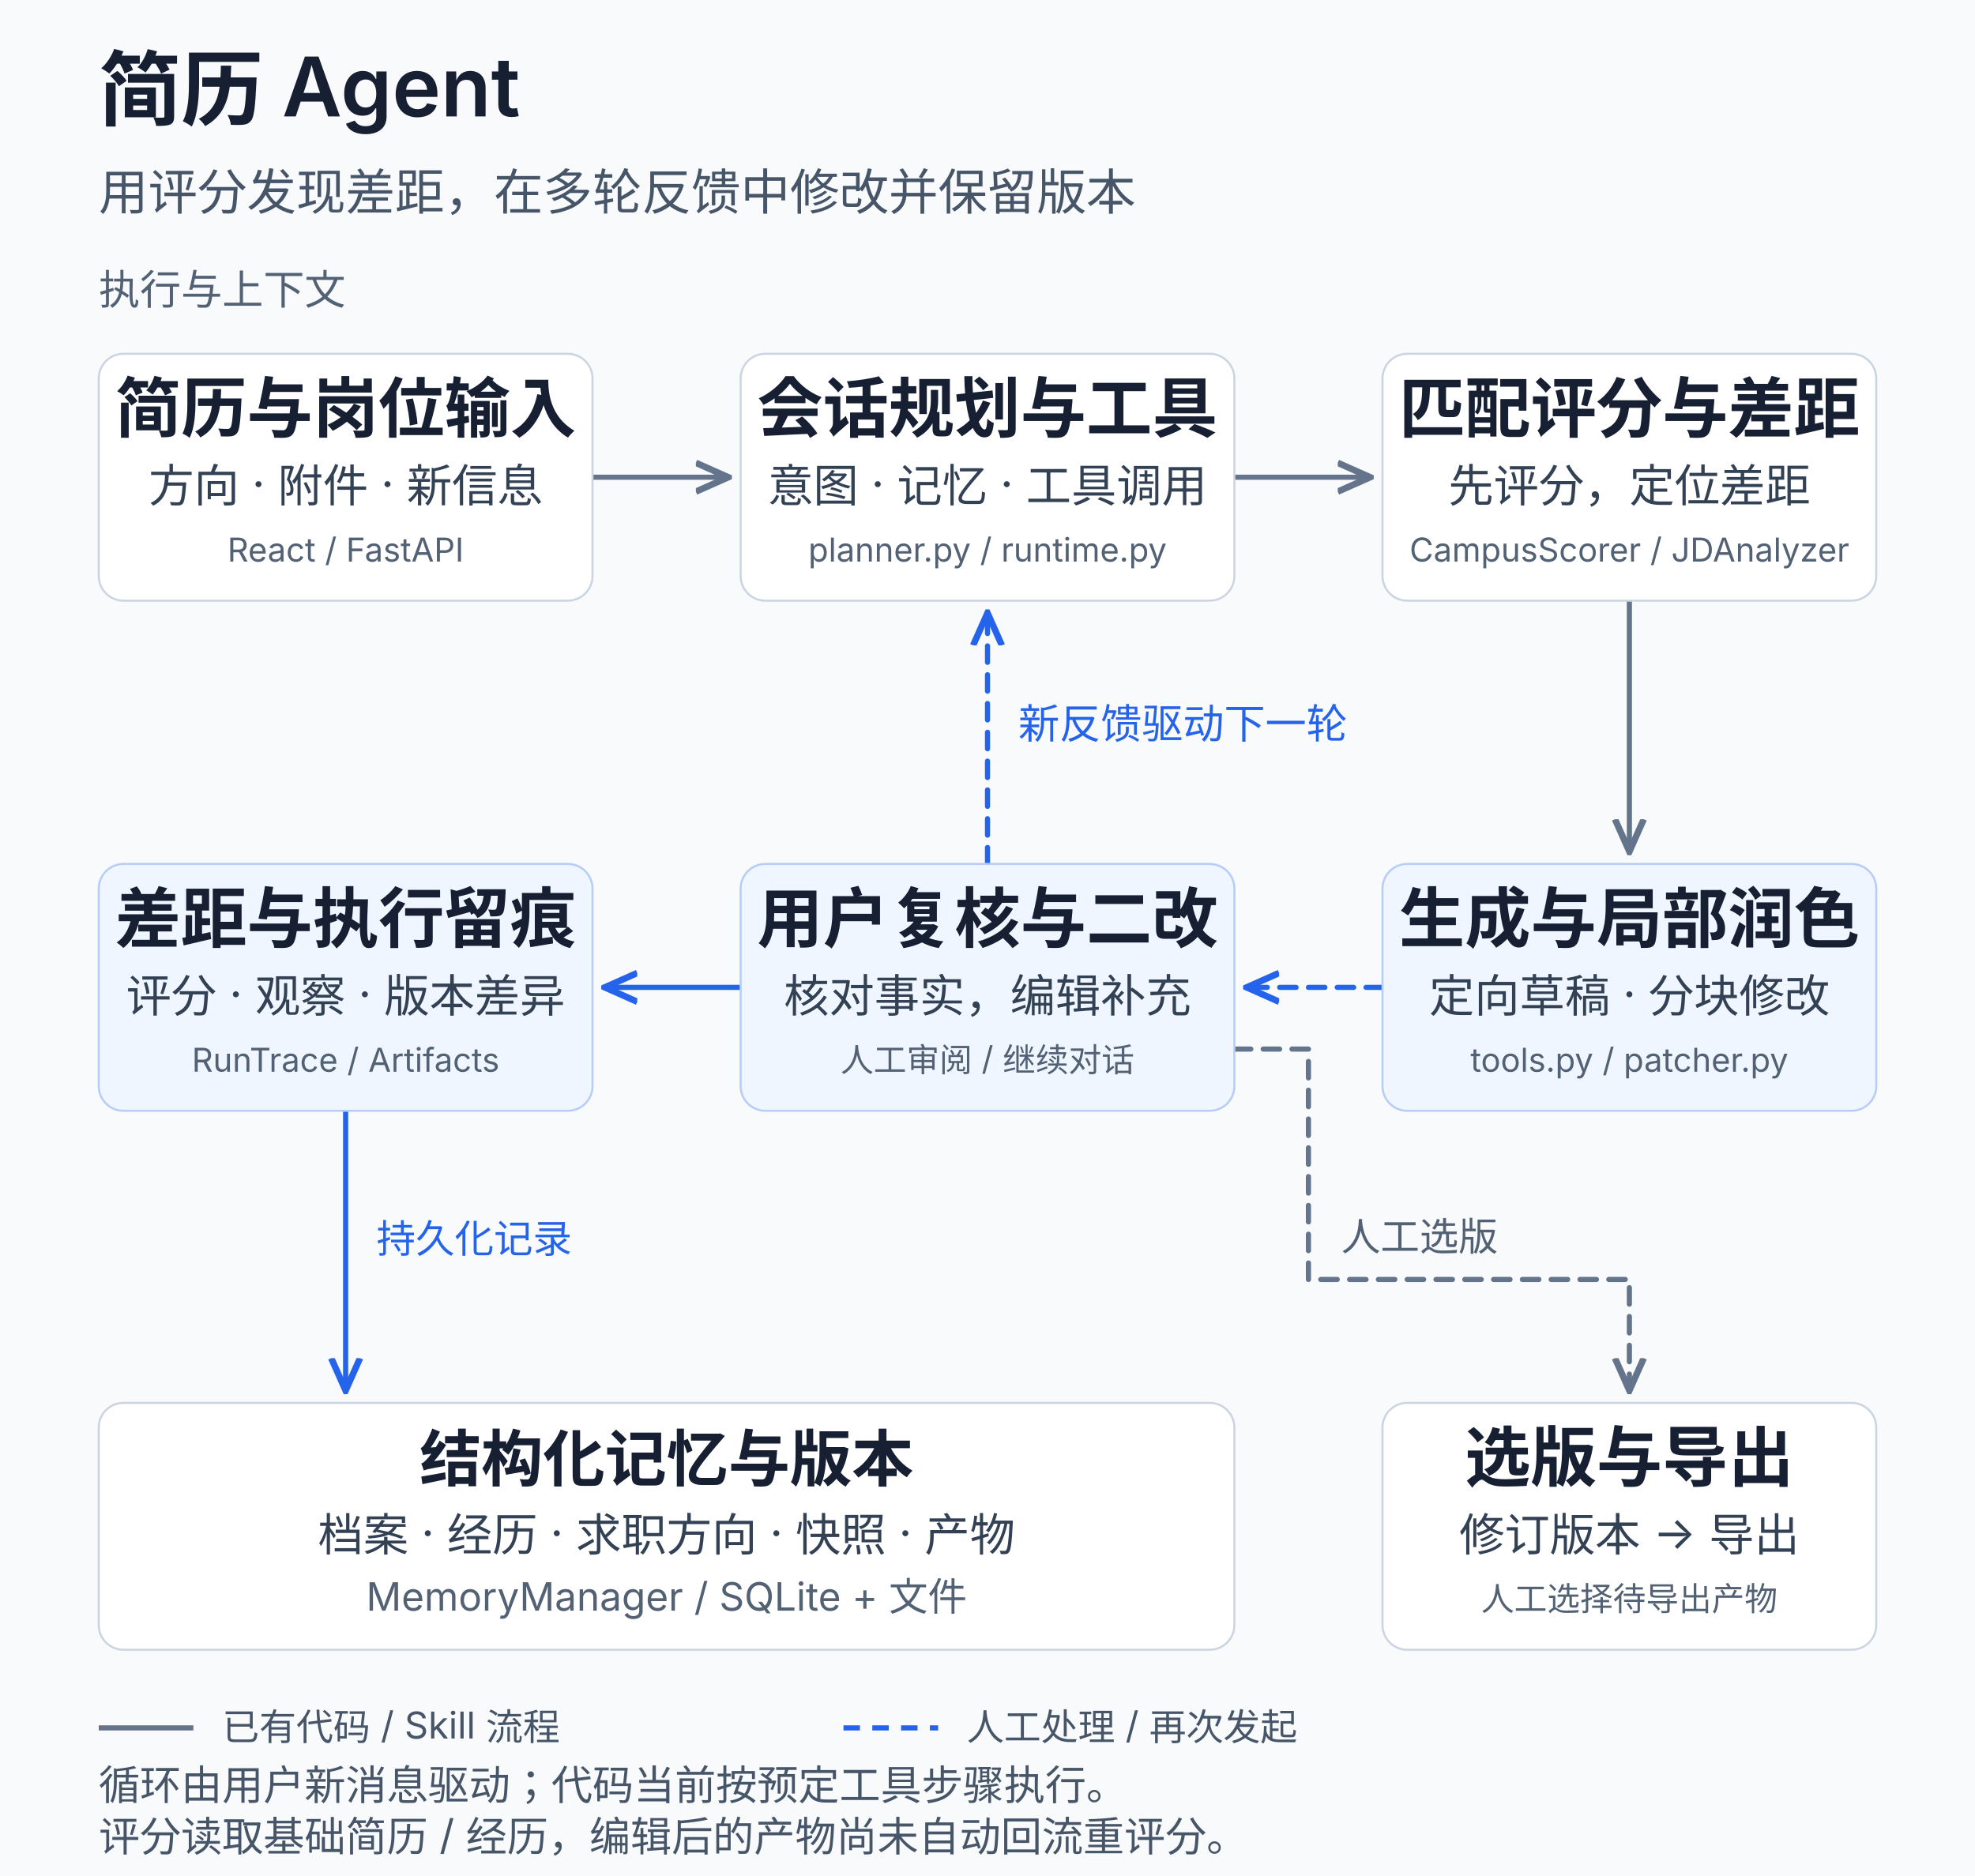
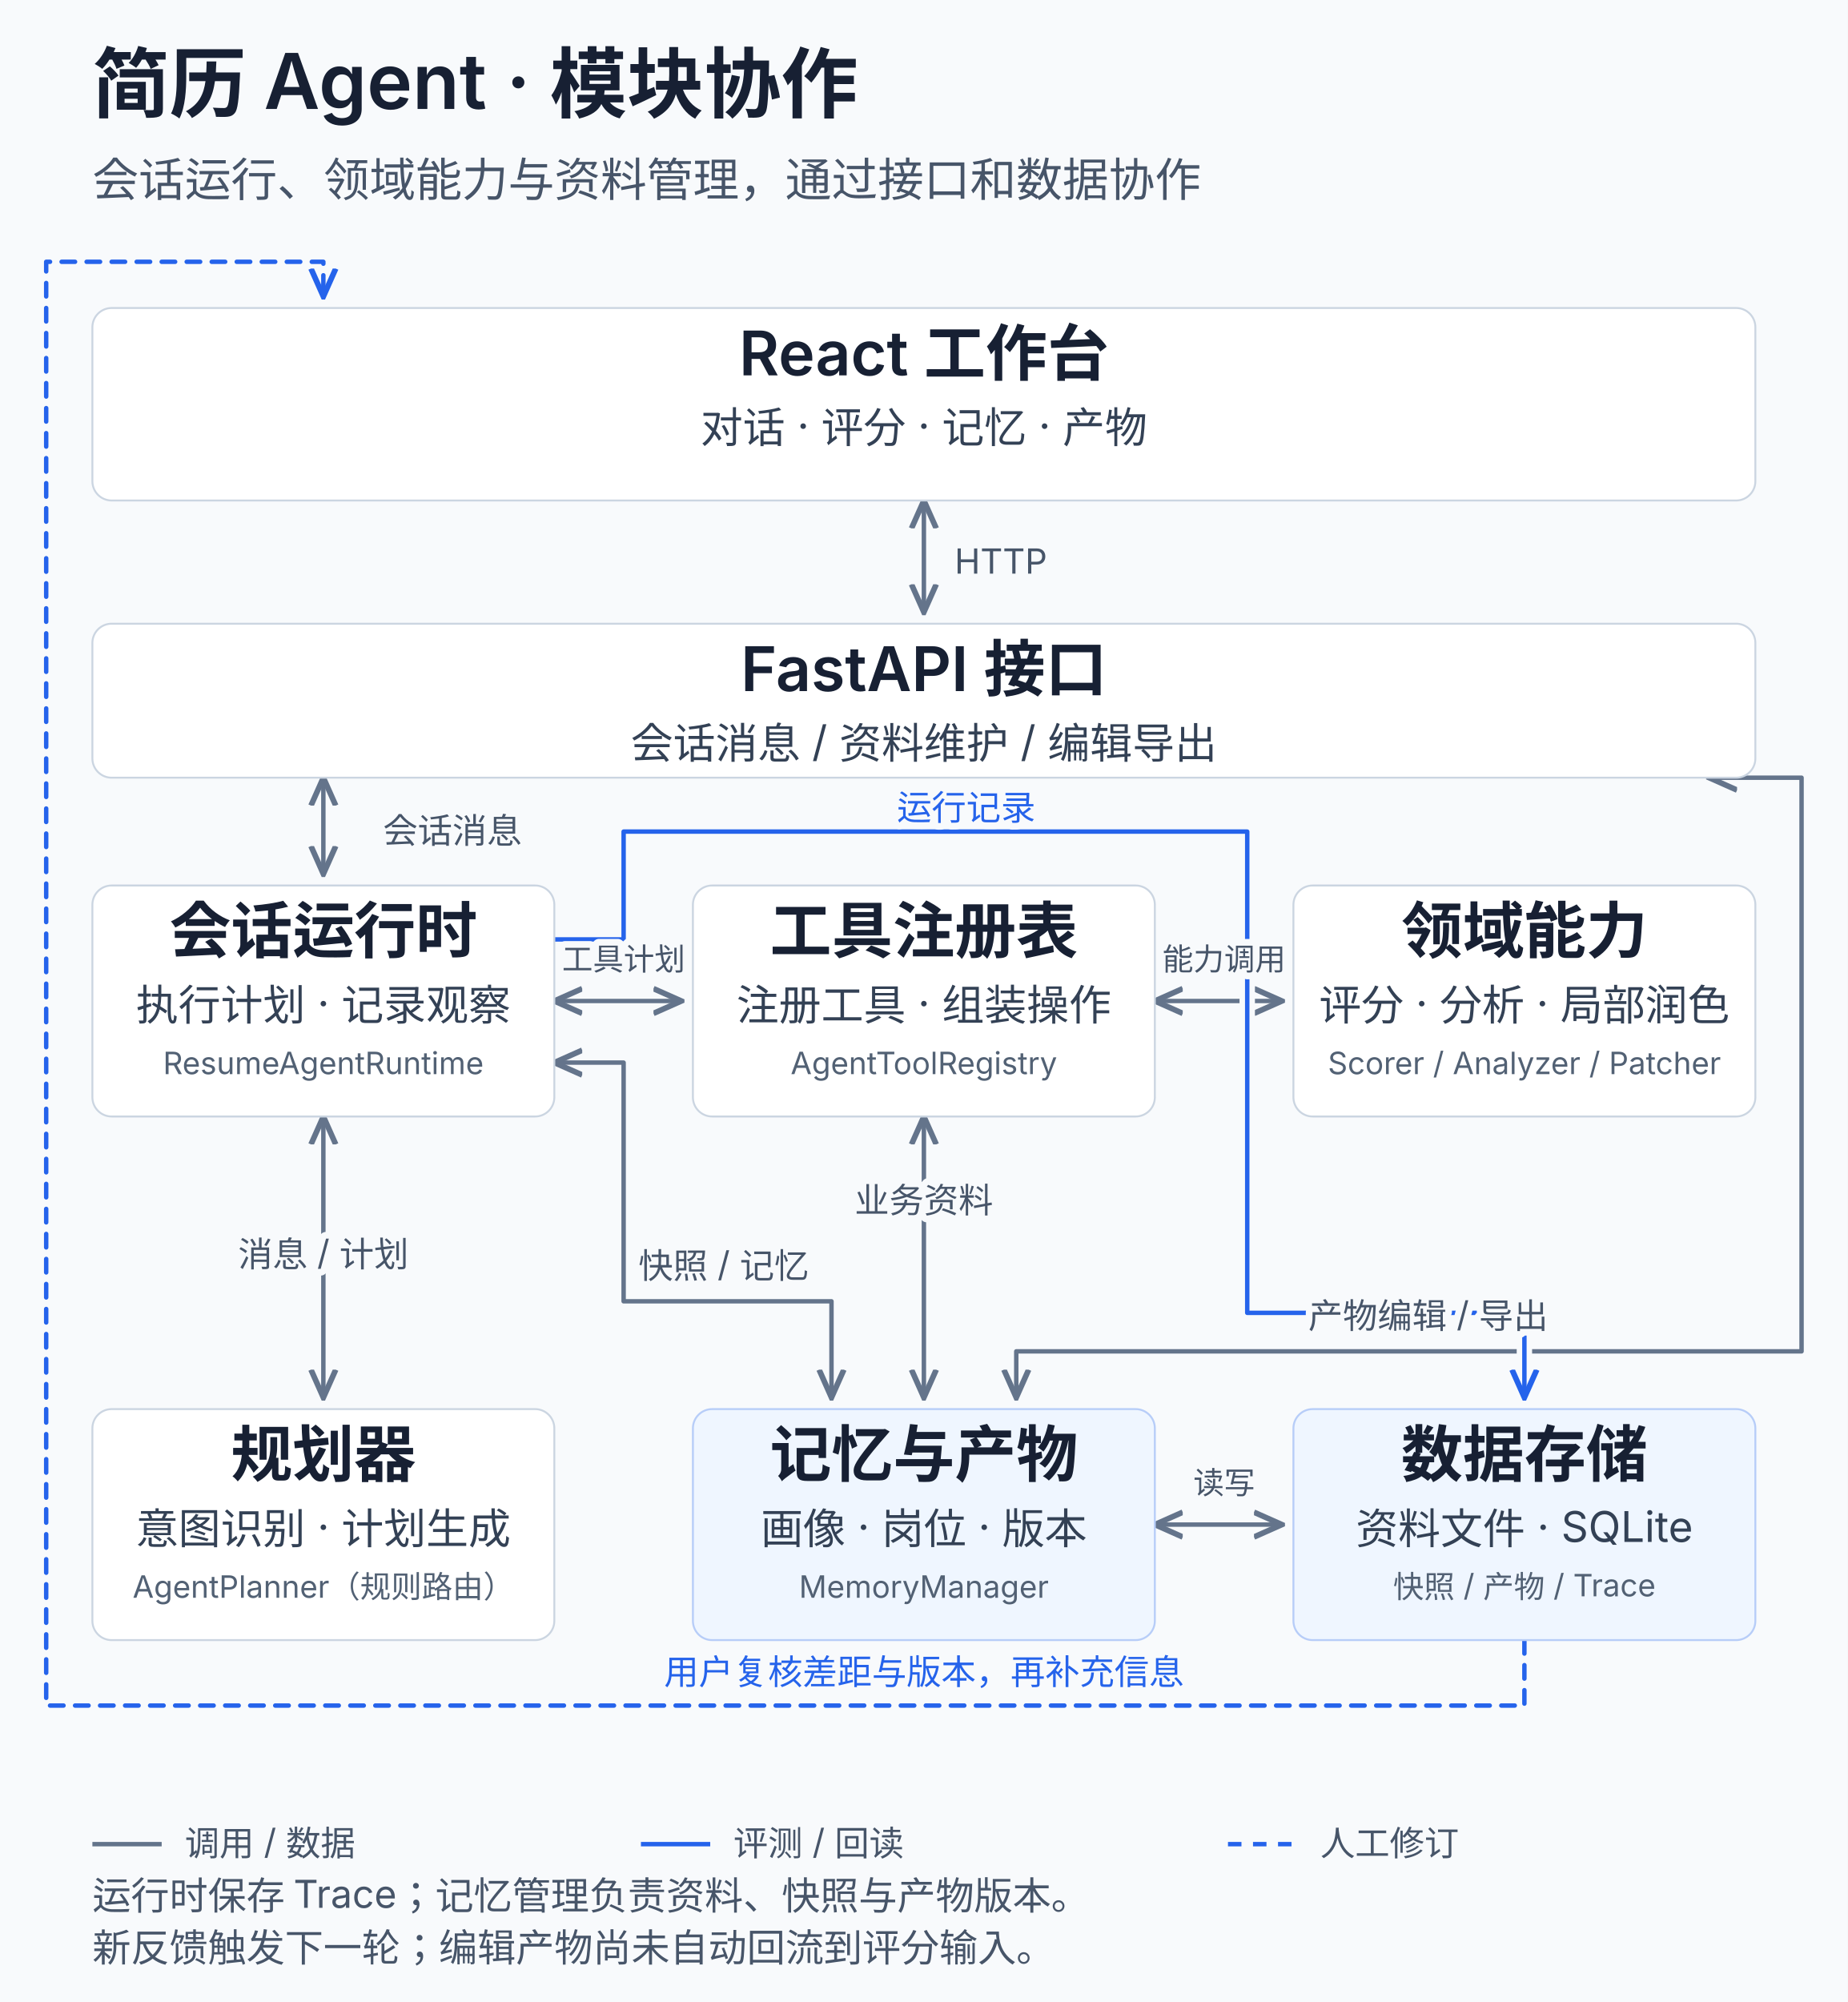
- <svg xmlns="http://www.w3.org/2000/svg" width="960" height="912" viewBox="0 0 960 912" role="img" aria-labelledby="title desc" lang="zh">
+ <svg xmlns="http://www.w3.org/2000/svg" width="960" height="1040" viewBox="0 0 960 1040" role="img" aria-labelledby="title desc" lang="zh">
  <defs>
-     <marker id="gray" viewBox="0 0 10 10" refX="9" refY="5" markerWidth="7" markerHeight="7" orient="auto">
+     <marker id="gray" viewBox="0 0 10 10" refX="9" refY="5" markerWidth="7" markerHeight="7" orient="auto-start-reverse">
      <path d="M 0 1 L 9 5 L 0 9" fill="none" stroke="#64748b" stroke-width="1.8" />
    </marker>
-     <marker id="blue" viewBox="0 0 10 10" refX="9" refY="5" markerWidth="7" markerHeight="7" orient="auto">
+     <marker id="blue" viewBox="0 0 10 10" refX="9" refY="5" markerWidth="7" markerHeight="7" orient="auto-start-reverse">
      <path d="M 0 1 L 9 5 L 0 9" fill="none" stroke="#2563eb" stroke-width="1.8" />
    </marker>
  </defs>
-   <rect width="960" height="912" fill="#f8fafc" />
+   <rect width="960" height="1040" fill="#f8fafc" />
  <g font-family="system-ui, -apple-system, BlinkMacSystemFont, Segoe UI, PingFang SC, Microsoft YaHei, sans-serif">
-     <text x="48" y="58" font-size="40" fill="#172033" text-anchor="start" font-weight="600">简历 Agent</text>
-     <text x="48" y="102" font-size="24" fill="#475569" text-anchor="start" font-weight="400">用评分发现差距，在多轮反馈中修改并保留版本</text>
-     <text x="48" y="148" font-size="20" fill="#526174" text-anchor="start" font-weight="400">执行与上下文</text>
-     <path d="M 288 232 H 354" fill="none" stroke="#64748b" stroke-width="2.5" stroke-linejoin="round" stroke-linecap="round" marker-end="url(#gray)" />
-     <path d="M 600 232 H 666" fill="none" stroke="#64748b" stroke-width="2.5" stroke-linejoin="round" stroke-linecap="round" marker-end="url(#gray)" />
-     <path d="M 792 292 V 414" fill="none" stroke="#64748b" stroke-width="2.5" stroke-linejoin="round" stroke-linecap="round" marker-end="url(#gray)" />
-     <path d="M 672 480 H 606" fill="none" stroke="#2563eb" stroke-width="2.5" stroke-linejoin="round" stroke-linecap="round" marker-end="url(#blue)" stroke-dasharray="8 6" />
-     <path d="M 360 480 H 294" fill="none" stroke="#2563eb" stroke-width="2.5" stroke-linejoin="round" stroke-linecap="round" marker-end="url(#blue)" />
-     <path d="M 480 420 V 298" fill="none" stroke="#2563eb" stroke-width="2.5" stroke-linejoin="round" stroke-linecap="round" marker-end="url(#blue)" stroke-dasharray="8 6" />
-     <text x="495" y="359" font-size="20" fill="#2563eb" text-anchor="start" font-weight="400">新反馈驱动下一轮</text>
-     <path d="M 600 510 H 636 V 622 H 792 V 676" fill="none" stroke="#64748b" stroke-width="2.5" stroke-linejoin="round" stroke-linecap="round" marker-end="url(#gray)" stroke-dasharray="8 6" />
-     <text x="652" y="608" font-size="19" fill="#526174" text-anchor="start" font-weight="400">人工选版</text>
-     <path d="M 168 540 V 676" fill="none" stroke="#2563eb" stroke-width="2.5" stroke-linejoin="round" stroke-linecap="round" marker-end="url(#blue)" />
-     <text x="183" y="609" font-size="19" fill="#2563eb" text-anchor="start" font-weight="400">持久化记录</text>
-     <g>
-       <rect x="48" y="172" width="240" height="120" rx="12" fill="#ffffff" stroke="#cbd5e1" />
-       <text x="168.0" y="210" font-size="32" fill="#172033" text-anchor="middle" font-weight="600">简历与岗位输入</text>
-       <text x="168.0" y="244" font-size="22" fill="#334155" text-anchor="middle" font-weight="400">方向 · 附件 · 新信息</text>
-       <text x="168.0" y="273" font-size="16" fill="#526174" text-anchor="middle" font-weight="400">React / FastAPI</text>
+     <text x="48" y="58" font-size="40" fill="#172033" text-anchor="start" font-weight="600">简历 Agent · 模块协作</text>
+     <text x="48" y="102" font-size="24" fill="#475569" text-anchor="start" font-weight="400">会话运行、领域能力与资料管理，通过接口和数据协作</text>
+     <path d="M 480 260 V 318" fill="none" stroke="#f8fafc" stroke-width="8" stroke-linejoin="round" />
+     <path d="M 480 260 V 318" fill="none" stroke="#64748b" stroke-width="2.3" stroke-linejoin="round" stroke-linecap="round" marker-end="url(#gray)" marker-start="url(#gray)" />
+     <path d="M 168 404 V 454" fill="none" stroke="#f8fafc" stroke-width="8" stroke-linejoin="round" />
+     <path d="M 168 404 V 454" fill="none" stroke="#64748b" stroke-width="2.3" stroke-linejoin="round" stroke-linecap="round" marker-end="url(#gray)" marker-start="url(#gray)" />
+     <path d="M 288 520 H 354" fill="none" stroke="#f8fafc" stroke-width="8" stroke-linejoin="round" />
+     <path d="M 288 520 H 354" fill="none" stroke="#64748b" stroke-width="2.3" stroke-linejoin="round" stroke-linecap="round" marker-end="url(#gray)" marker-start="url(#gray)" />
+     <path d="M 600 520 H 666" fill="none" stroke="#f8fafc" stroke-width="8" stroke-linejoin="round" />
+     <path d="M 600 520 H 666" fill="none" stroke="#64748b" stroke-width="2.3" stroke-linejoin="round" stroke-linecap="round" marker-end="url(#gray)" marker-start="url(#gray)" />
+     <path d="M 168 580 V 726" fill="none" stroke="#f8fafc" stroke-width="8" stroke-linejoin="round" />
+     <path d="M 168 580 V 726" fill="none" stroke="#64748b" stroke-width="2.3" stroke-linejoin="round" stroke-linecap="round" marker-end="url(#gray)" marker-start="url(#gray)" />
+     <path d="M 288 552 H 324 V 676 H 432 V 726" fill="none" stroke="#f8fafc" stroke-width="8" stroke-linejoin="round" />
+     <path d="M 288 552 H 324 V 676 H 432 V 726" fill="none" stroke="#64748b" stroke-width="2.3" stroke-linejoin="round" stroke-linecap="round" marker-end="url(#gray)" marker-start="url(#gray)" />
+     <path d="M 480 580 V 726" fill="none" stroke="#f8fafc" stroke-width="8" stroke-linejoin="round" />
+     <path d="M 480 580 V 726" fill="none" stroke="#64748b" stroke-width="2.3" stroke-linejoin="round" stroke-linecap="round" marker-end="url(#gray)" marker-start="url(#gray)" />
+     <path d="M 888 404 H 936 V 702 H 528 V 726" fill="none" stroke="#f8fafc" stroke-width="8" stroke-linejoin="round" />
+     <path d="M 888 404 H 936 V 702 H 528 V 726" fill="none" stroke="#64748b" stroke-width="2.3" stroke-linejoin="round" stroke-linecap="round" marker-end="url(#gray)" marker-start="url(#gray)" />
+     <path d="M 288 488 H 324 V 432 H 648 V 682 H 792 V 726" fill="none" stroke="#f8fafc" stroke-width="8" stroke-linejoin="round" />
+     <path d="M 288 488 H 324 V 432 H 648 V 682 H 792 V 726" fill="none" stroke="#2563eb" stroke-width="2.3" stroke-linejoin="round" stroke-linecap="round" marker-end="url(#blue)" />
+     <path d="M 600 792 H 666" fill="none" stroke="#f8fafc" stroke-width="8" stroke-linejoin="round" />
+     <path d="M 600 792 H 666" fill="none" stroke="#64748b" stroke-width="2.3" stroke-linejoin="round" stroke-linecap="round" marker-end="url(#gray)" marker-start="url(#gray)" />
+     <path d="M 792 852 V 886 H 24 V 136 H 168 V 154" fill="none" stroke="#f8fafc" stroke-width="8" stroke-linejoin="round" />
+     <path d="M 792 852 V 886 H 24 V 136 H 168 V 154" fill="none" stroke="#2563eb" stroke-width="2.3" stroke-linejoin="round" stroke-linecap="round" stroke-dasharray="7 6" marker-end="url(#blue)" />
+     <g class="module" data-module="React 工作台">
+       <rect x="48" y="160" width="864" height="100" rx="10" fill="#ffffff" stroke="#cbd5e1" />
+       <text x="480.0" y="195" font-size="32" fill="#172033" text-anchor="middle" font-weight="600">React 工作台</text>
+       <text x="480.0" y="230" font-size="22" fill="#334155" text-anchor="middle" font-weight="400">对话 · 评分 · 记忆 · 产物</text>
    </g>
-     <g>
-       <rect x="360" y="172" width="240" height="120" rx="12" fill="#ffffff" stroke="#cbd5e1" />
-       <text x="480.0" y="210" font-size="32" fill="#172033" text-anchor="middle" font-weight="600">会话规划与工具</text>
-       <text x="480.0" y="244" font-size="22" fill="#334155" text-anchor="middle" font-weight="400">意图 · 记忆 · 工具调用</text>
-       <text x="480.0" y="273" font-size="16" fill="#526174" text-anchor="middle" font-weight="400">planner.py / runtime.py</text>
+     <g class="module" data-module="FastAPI 接口">
+       <rect x="48" y="324" width="864" height="80" rx="10" fill="#ffffff" stroke="#cbd5e1" />
+       <text x="480.0" y="359" font-size="32" fill="#172033" text-anchor="middle" font-weight="600">FastAPI 接口</text>
+       <text x="480.0" y="394" font-size="22" fill="#334155" text-anchor="middle" font-weight="400">会话消息 / 资料维护 / 编辑导出</text>
    </g>
-     <g>
-       <rect x="672" y="172" width="240" height="120" rx="12" fill="#ffffff" stroke="#cbd5e1" />
-       <text x="792.0" y="210" font-size="32" fill="#172033" text-anchor="middle" font-weight="600">匹配评分与差距</text>
-       <text x="792.0" y="244" font-size="22" fill="#334155" text-anchor="middle" font-weight="400">先评分，定位差距</text>
-       <text x="792.0" y="273" font-size="16" fill="#526174" text-anchor="middle" font-weight="400">CampusScorer / JDAnalyzer</text>
+     <g class="module" data-module="会话运行时">
+       <rect x="48" y="460" width="240" height="120" rx="10" fill="#ffffff" stroke="#cbd5e1" />
+       <text x="168.0" y="495" font-size="32" fill="#172033" text-anchor="middle" font-weight="600">会话运行时</text>
+       <text x="168.0" y="530" font-size="22" fill="#334155" text-anchor="middle" font-weight="400">执行计划 · 记录观察</text>
+       <text x="168.0" y="558" font-size="16" fill="#526174" text-anchor="middle" font-weight="400">ResumeAgentRuntime</text>
    </g>
-     <g>
-       <rect x="672" y="420" width="240" height="120" rx="12" fill="#eff6ff" stroke="#b7cdf8" />
-       <text x="792.0" y="458" font-size="32" fill="#172033" text-anchor="middle" font-weight="600">生成与局部润色</text>
-       <text x="792.0" y="492" font-size="22" fill="#334155" text-anchor="middle" font-weight="400">定向草稿 · 分块修改</text>
-       <text x="792.0" y="521" font-size="16" fill="#526174" text-anchor="middle" font-weight="400">tools.py / patcher.py</text>
+     <g class="module" data-module="工具注册表">
+       <rect x="360" y="460" width="240" height="120" rx="10" fill="#ffffff" stroke="#cbd5e1" />
+       <text x="480.0" y="495" font-size="32" fill="#172033" text-anchor="middle" font-weight="600">工具注册表</text>
+       <text x="480.0" y="530" font-size="22" fill="#334155" text-anchor="middle" font-weight="400">注册工具 · 组装操作</text>
+       <text x="480.0" y="558" font-size="16" fill="#526174" text-anchor="middle" font-weight="400">AgentToolRegistry</text>
    </g>
-     <g>
-       <rect x="360" y="420" width="240" height="120" rx="12" fill="#eff6ff" stroke="#b7cdf8" />
-       <text x="480.0" y="458" font-size="32" fill="#172033" text-anchor="middle" font-weight="600">用户复核与二改</text>
-       <text x="480.0" y="492" font-size="22" fill="#334155" text-anchor="middle" font-weight="400">核对事实，编辑补充</text>
-       <text x="480.0" y="521" font-size="16" fill="#526174" text-anchor="middle" font-weight="400">人工审阅 / 继续对话</text>
+     <g class="module" data-module="领域能力">
+       <rect x="672" y="460" width="240" height="120" rx="10" fill="#ffffff" stroke="#cbd5e1" />
+       <text x="792.0" y="495" font-size="32" fill="#172033" text-anchor="middle" font-weight="600">领域能力</text>
+       <text x="792.0" y="530" font-size="22" fill="#334155" text-anchor="middle" font-weight="400">评分 · 分析 · 局部润色</text>
+       <text x="792.0" y="558" font-size="16" fill="#526174" text-anchor="middle" font-weight="400">Scorer / Analyzer / Patcher</text>
    </g>
-     <g>
-       <rect x="48" y="420" width="240" height="120" rx="12" fill="#eff6ff" stroke="#b7cdf8" />
-       <text x="168.0" y="458" font-size="32" fill="#172033" text-anchor="middle" font-weight="600">差距与执行留痕</text>
-       <text x="168.0" y="492" font-size="22" fill="#334155" text-anchor="middle" font-weight="400">评分 · 观察 · 版本差异</text>
-       <text x="168.0" y="521" font-size="16" fill="#526174" text-anchor="middle" font-weight="400">RunTrace / Artifacts</text>
+     <g class="module" data-module="规划器">
+       <rect x="48" y="732" width="240" height="120" rx="10" fill="#ffffff" stroke="#cbd5e1" />
+       <text x="168.0" y="767" font-size="32" fill="#172033" text-anchor="middle" font-weight="600">规划器</text>
+       <text x="168.0" y="802" font-size="22" fill="#334155" text-anchor="middle" font-weight="400">意图识别 · 计划生成</text>
+       <text x="168.0" y="830" font-size="16" fill="#526174" text-anchor="middle" font-weight="400">AgentPlanner（规则路由）</text>
    </g>
-     <g>
-       <rect x="48" y="682" width="552" height="120" rx="12" fill="#ffffff" stroke="#cbd5e1" />
-       <text x="324.0" y="720" font-size="30" fill="#172033" text-anchor="middle" font-weight="600">结构化记忆与版本</text>
-       <text x="324.0" y="754" font-size="22" fill="#334155" text-anchor="middle" font-weight="400">档案 · 经历 · 求职方向 · 快照 · 产物</text>
-       <text x="324.0" y="783" font-size="19" fill="#526174" text-anchor="middle" font-weight="400">MemoryManager / SQLite + 文件</text>
+     <g class="module" data-module="记忆与产物">
+       <rect x="360" y="732" width="240" height="120" rx="10" fill="#eff6ff" stroke="#b7cdf8" />
+       <text x="480.0" y="767" font-size="32" fill="#172033" text-anchor="middle" font-weight="600">记忆与产物</text>
+       <text x="480.0" y="802" font-size="22" fill="#334155" text-anchor="middle" font-weight="400">画像 · 岗位 · 版本</text>
+       <text x="480.0" y="830" font-size="16" fill="#526174" text-anchor="middle" font-weight="400">MemoryManager</text>
    </g>
-     <g>
-       <rect x="672" y="682" width="240" height="120" rx="12" fill="#ffffff" stroke="#cbd5e1" />
-       <text x="792.0" y="720" font-size="32" fill="#172033" text-anchor="middle" font-weight="600">选版与导出</text>
-       <text x="792.0" y="754" font-size="22" fill="#334155" text-anchor="middle" font-weight="400">修订版本 → 导出</text>
-       <text x="792.0" y="783" font-size="16" fill="#526174" text-anchor="middle" font-weight="400">人工选择待导出产物</text>
+     <g class="module" data-module="数据存储">
+       <rect x="672" y="732" width="240" height="120" rx="10" fill="#eff6ff" stroke="#b7cdf8" />
+       <text x="792.0" y="767" font-size="32" fill="#172033" text-anchor="middle" font-weight="600">数据存储</text>
+       <text x="792.0" y="802" font-size="22" fill="#334155" text-anchor="middle" font-weight="400">资料文件 · SQLite</text>
+       <text x="792.0" y="830" font-size="16" fill="#526174" text-anchor="middle" font-weight="400">快照 / 产物 / Trace</text>
    </g>
-     <line x1="48" y1="840" x2="94" y2="840" stroke="#64748b" stroke-width="2.5" />
-     <text x="108" y="846" font-size="18" fill="#475569" text-anchor="start" font-weight="400">已有代码 / Skill 流程</text>
-     <line x1="410" y1="840" x2="456" y2="840" stroke="#2563eb" stroke-width="2.5" stroke-dasharray="8 6" />
-     <text x="470" y="846" font-size="18" fill="#475569" text-anchor="start" font-weight="400">人工处理 / 再次发起</text>
-     <text x="48" y="875" font-size="20" fill="#475569" text-anchor="start" font-weight="400">循环由用户新消息驱动；代码当前按预定工具步骤执行。</text>
-     <text x="48" y="900" font-size="20" fill="#475569" text-anchor="start" font-weight="400">评分读取基础简历 / 经历，编辑后的产物尚未自动回流重评分。</text>
+     <g class="edge-label">
+       <text x="520" y="298" font-size="18" text-anchor="middle" fill="#475569" stroke="#f8fafc" stroke-width="7" stroke-linejoin="round" paint-order="stroke fill">HTTP</text>
+     </g>
+     <g class="edge-label">
+       <text x="235" y="438" font-size="18" text-anchor="middle" fill="#475569" stroke="#f8fafc" stroke-width="7" stroke-linejoin="round" paint-order="stroke fill">会话消息</text>
+     </g>
+     <g class="edge-label">
+       <text x="324" y="504" font-size="16" text-anchor="middle" fill="#475569" stroke="#f8fafc" stroke-width="7" stroke-linejoin="round" paint-order="stroke fill">工具计划</text>
+     </g>
+     <g class="edge-label">
+       <text x="636" y="504" font-size="16" text-anchor="middle" fill="#475569" stroke="#f8fafc" stroke-width="7" stroke-linejoin="round" paint-order="stroke fill">能力调用</text>
+     </g>
+     <g class="edge-label">
+       <text x="168" y="658" font-size="18" text-anchor="middle" fill="#475569" stroke="#f8fafc" stroke-width="7" stroke-linejoin="round" paint-order="stroke fill">消息 / 计划</text>
+     </g>
+     <g class="edge-label">
+       <text x="376" y="664" font-size="18" text-anchor="middle" fill="#475569" stroke="#f8fafc" stroke-width="7" stroke-linejoin="round" paint-order="stroke fill">快照 / 记忆</text>
+     </g>
+     <g class="edge-label">
+       <text x="480" y="630" font-size="18" text-anchor="middle" fill="#475569" stroke="#f8fafc" stroke-width="7" stroke-linejoin="round" paint-order="stroke fill">业务资料</text>
+     </g>
+     <g class="edge-label">
+       <text x="742" y="690" font-size="18" text-anchor="middle" fill="#475569" stroke="#f8fafc" stroke-width="7" stroke-linejoin="round" paint-order="stroke fill">产物编辑 / 导出</text>
+     </g>
+     <g class="edge-label">
+       <text x="502" y="426" font-size="18" text-anchor="middle" fill="#2563eb" stroke="#f8fafc" stroke-width="7" stroke-linejoin="round" paint-order="stroke fill">运行记录</text>
+     </g>
+     <g class="edge-label">
+       <text x="636" y="776" font-size="16" text-anchor="middle" fill="#475569" stroke="#f8fafc" stroke-width="7" stroke-linejoin="round" paint-order="stroke fill">读写</text>
+     </g>
+     <g class="edge-label">
+       <text x="480" y="875" font-size="18" text-anchor="middle" fill="#2563eb" stroke="#f8fafc" stroke-width="7" stroke-linejoin="round" paint-order="stroke fill">用户复核差距与版本，再补充信息</text>
+     </g>
+     <line x1="48" y1="958" x2="84" y2="958" stroke="#64748b" stroke-width="2.3" />
+     <text x="96" y="964" font-size="18" fill="#475569" text-anchor="start" font-weight="400">调用 / 数据</text>
+     <line x1="333" y1="958" x2="369" y2="958" stroke="#2563eb" stroke-width="2.3" />
+     <text x="381" y="964" font-size="18" fill="#475569" text-anchor="start" font-weight="400">评测 / 回读</text>
+     <line x1="638" y1="958" x2="674" y2="958" stroke="#2563eb" stroke-width="2.3" stroke-dasharray="7 6" />
+     <text x="686" y="964" font-size="18" fill="#475569" text-anchor="start" font-weight="400">人工修订</text>
+     <text x="48" y="992" font-size="20" fill="#475569" text-anchor="start" font-weight="400">运行时保存 Trace；记忆管理负责资料、快照与产物版本。</text>
+     <text x="48" y="1019" font-size="20" fill="#475569" text-anchor="start" font-weight="400">新反馈触发下一轮；编辑产物尚未自动回流到评分输入。</text>
  </g>
</svg>
